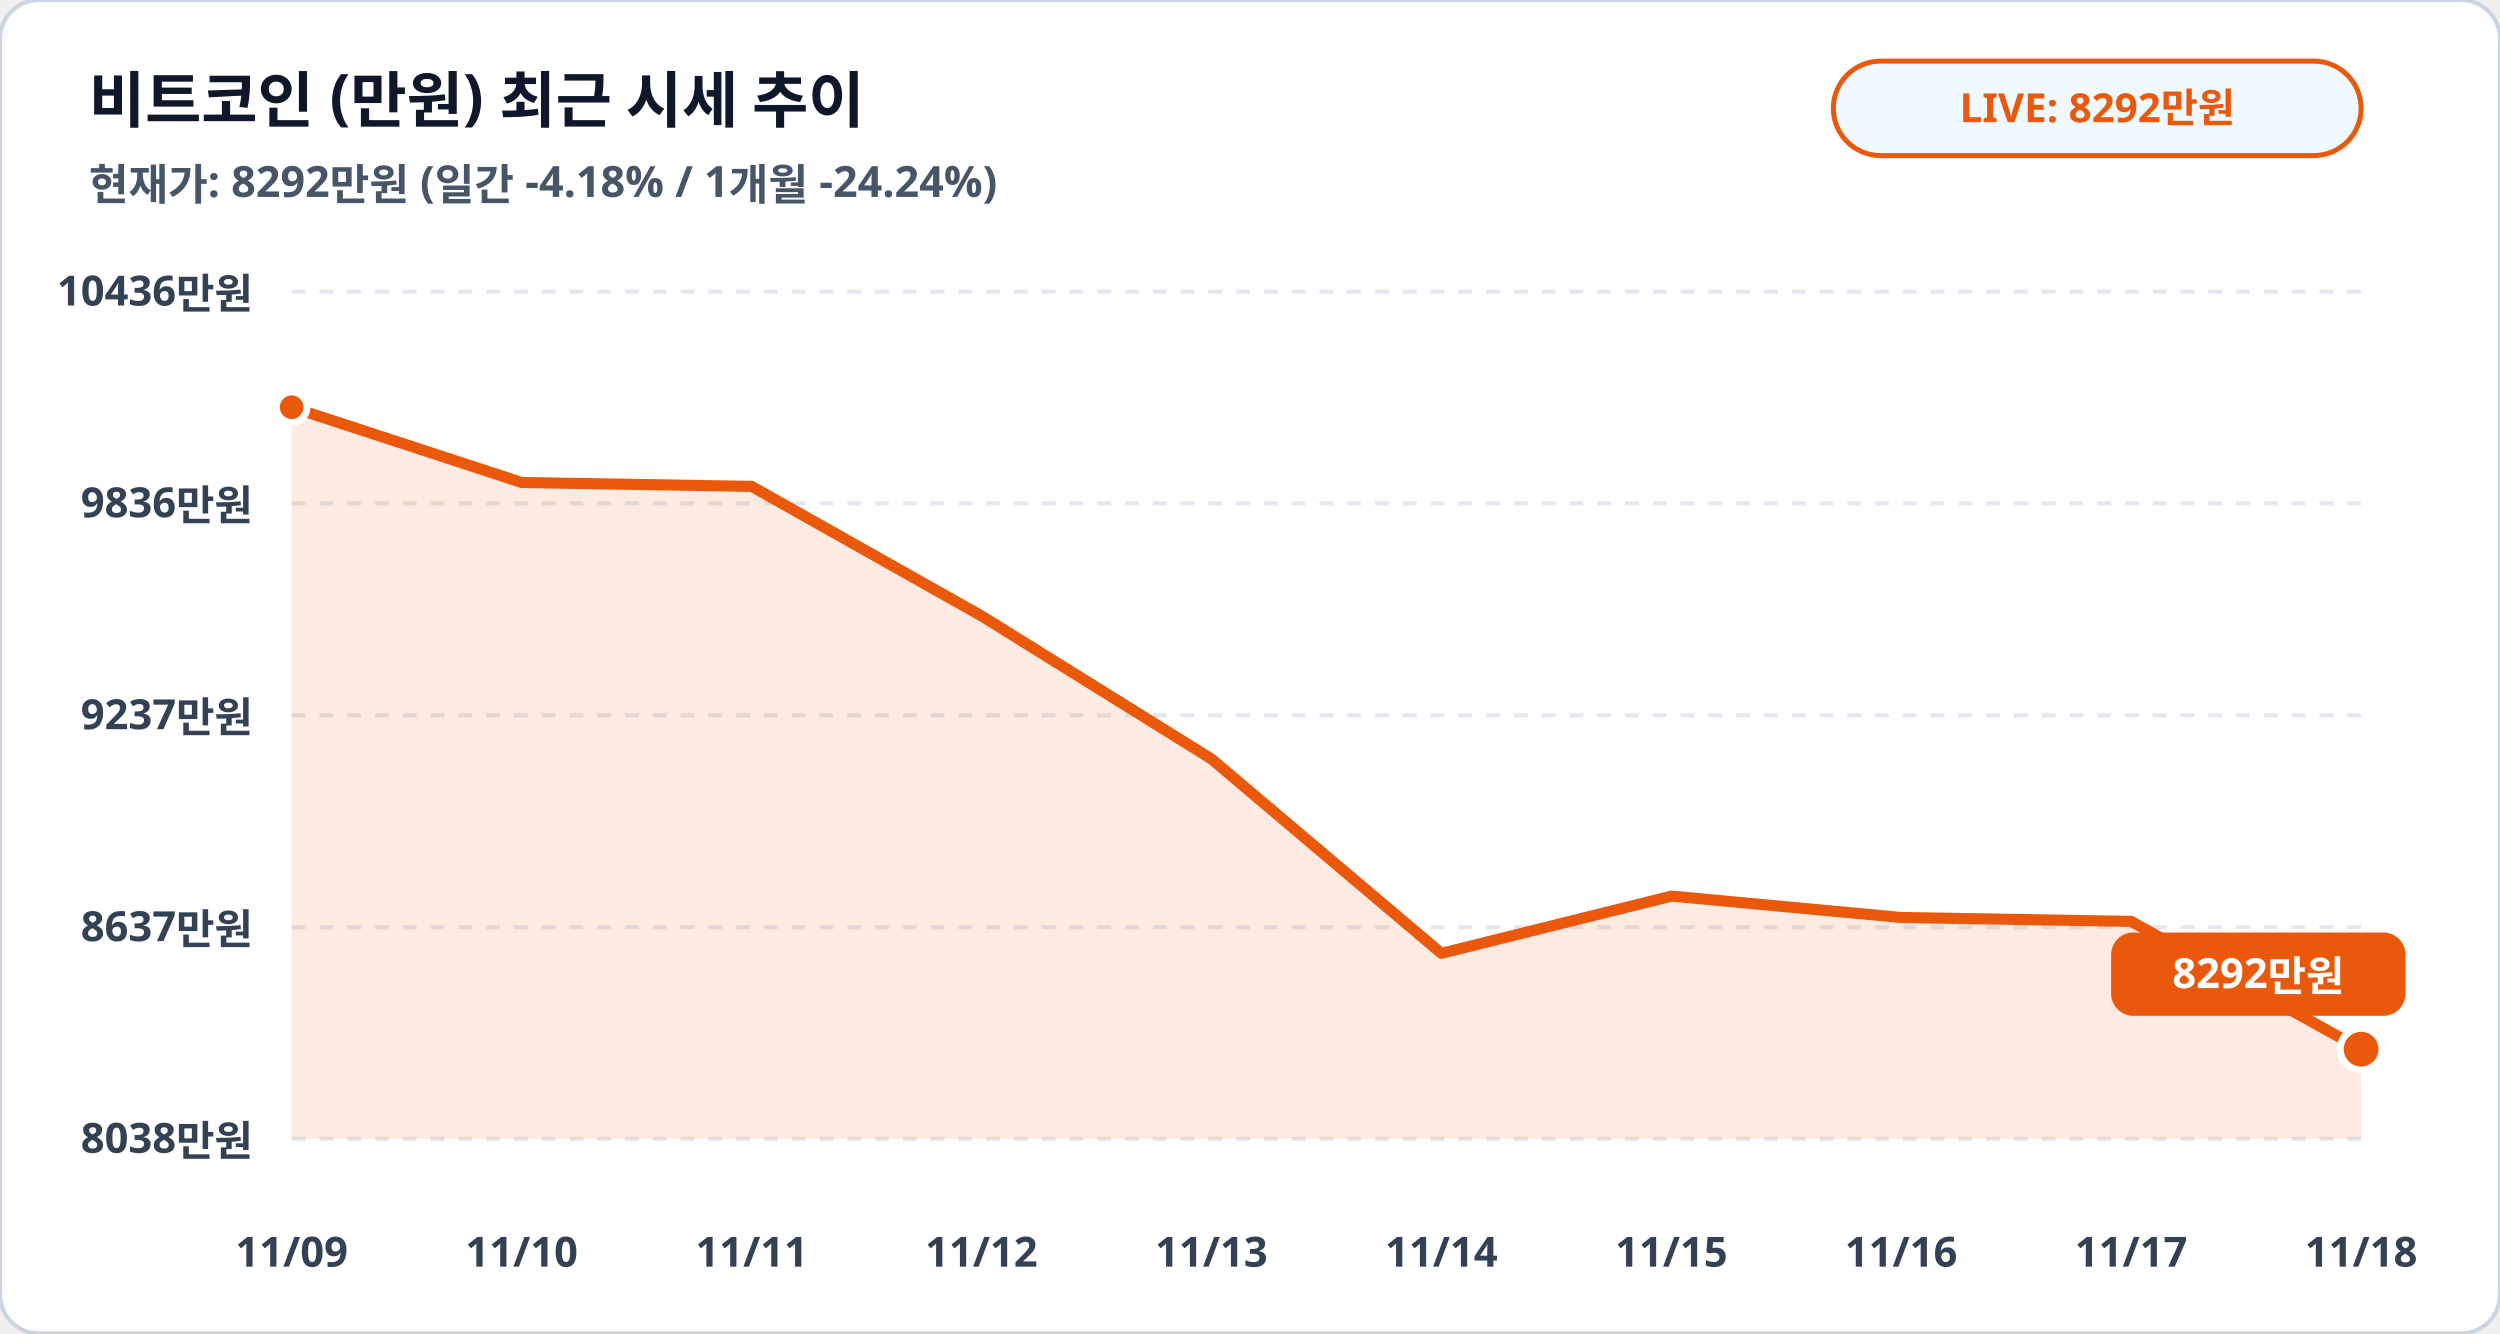
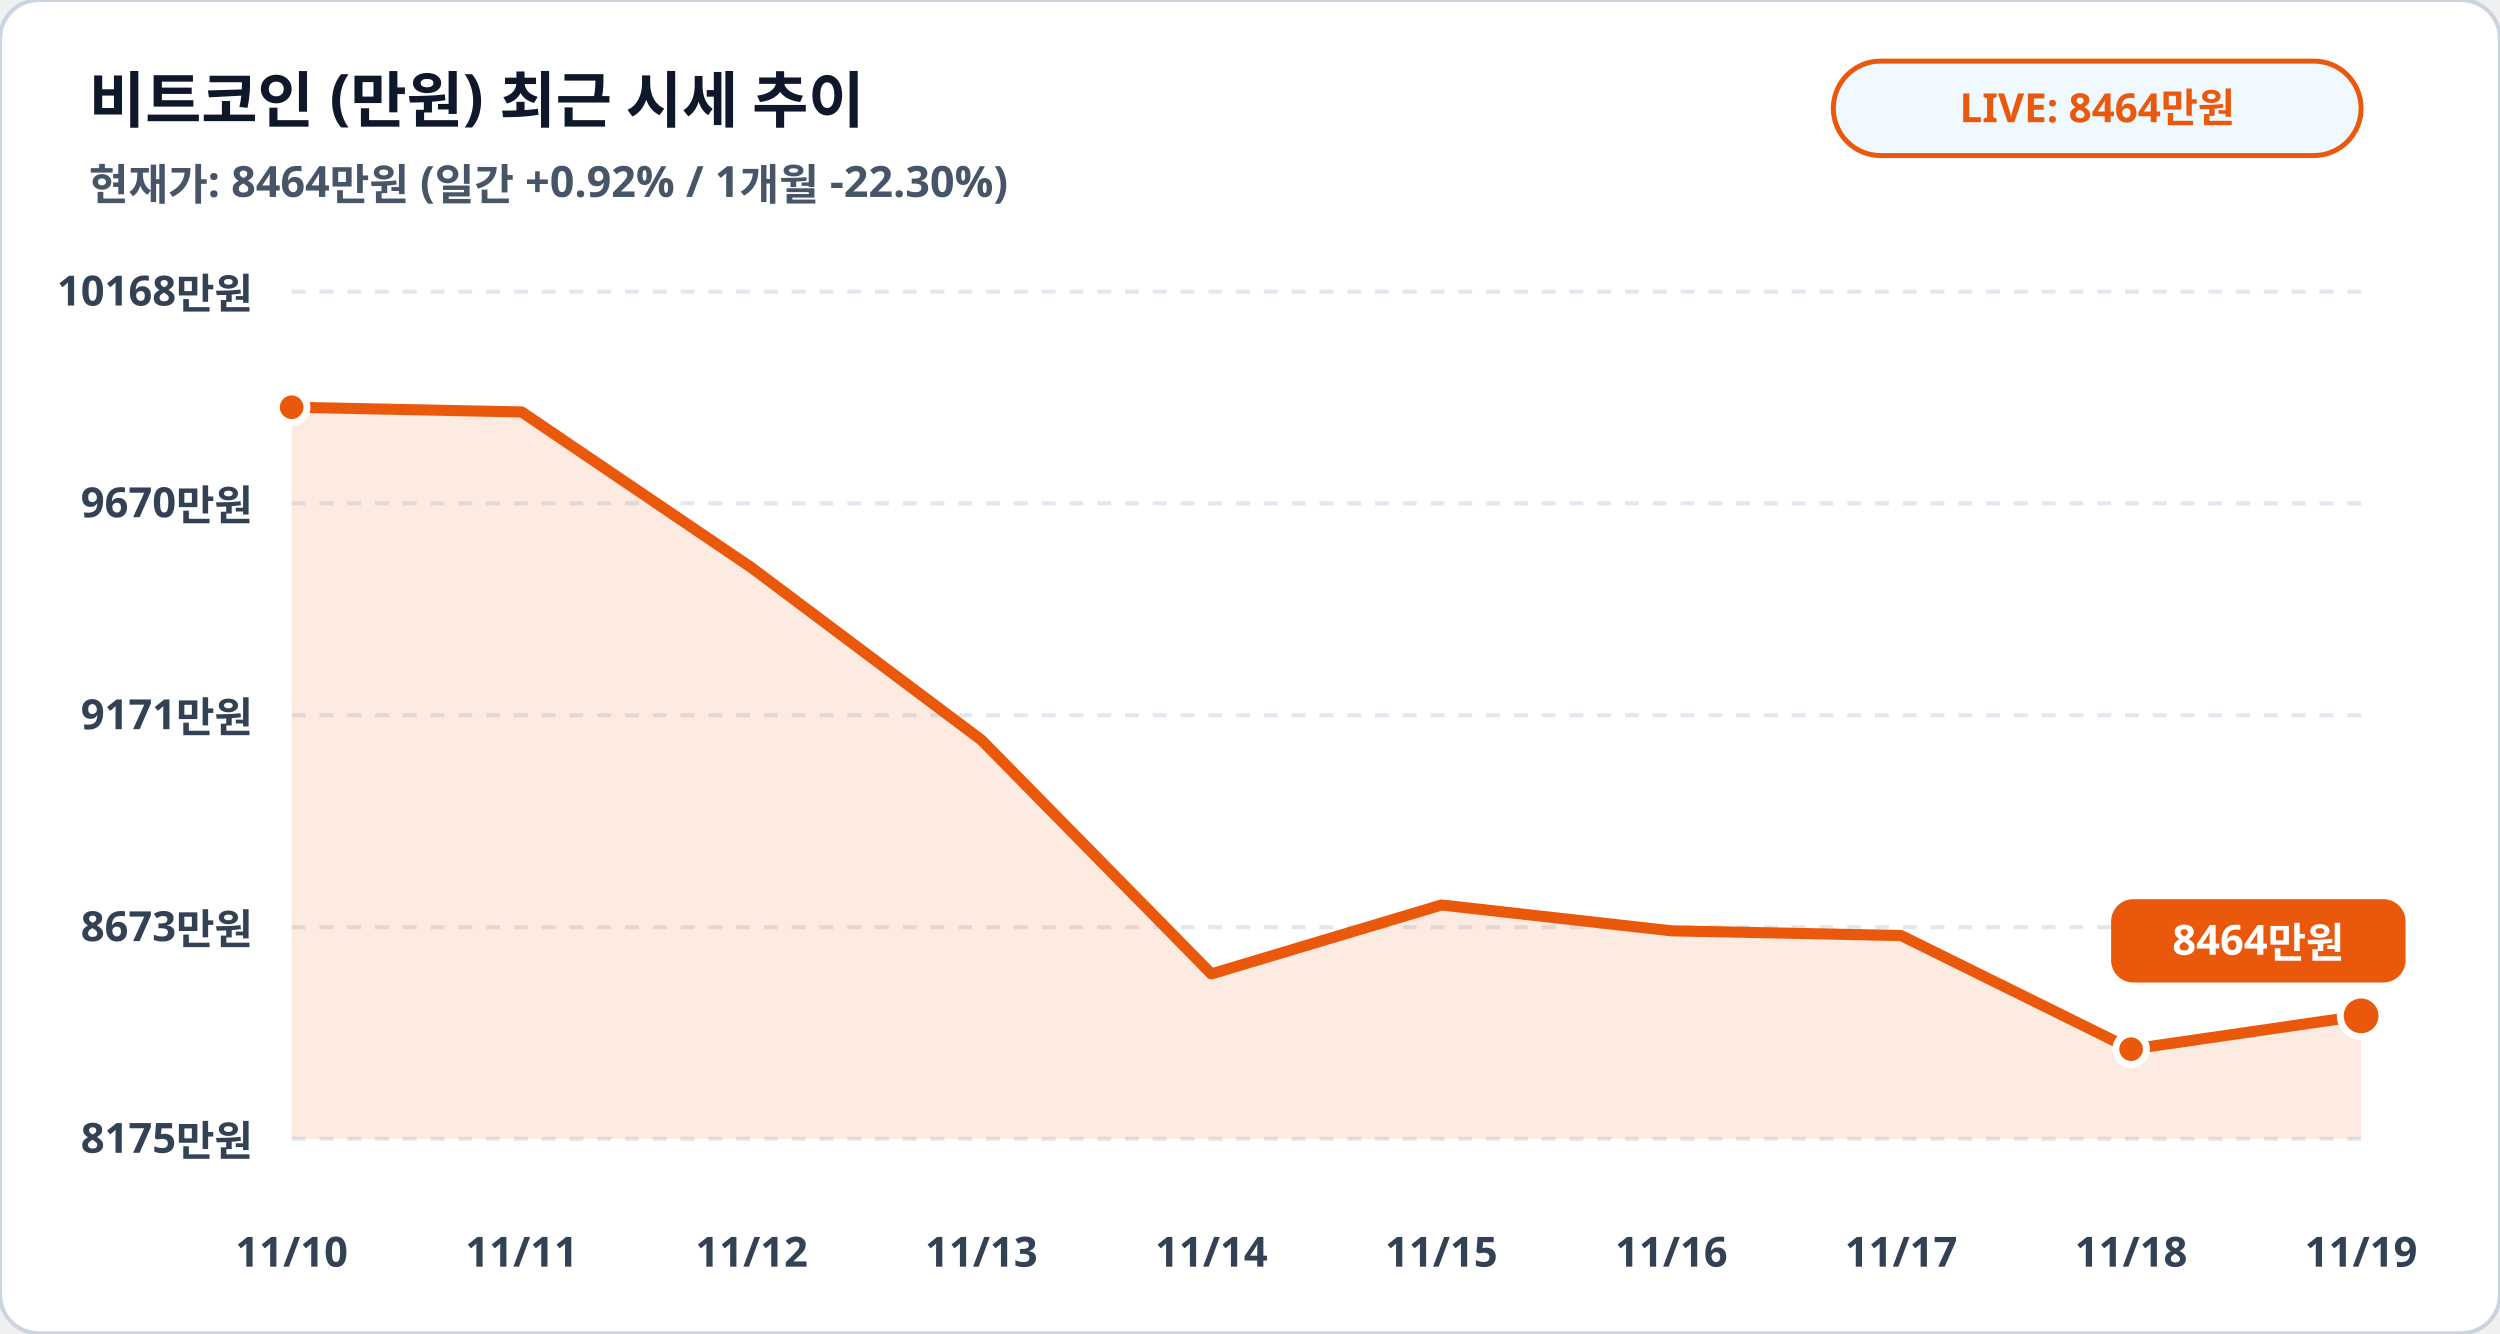
<svg xmlns="http://www.w3.org/2000/svg" viewBox="0 0 900 480" width="100%" height="100%">
  <rect width="900" height="480" rx="14" fill="#ffffff" stroke="#cbd5e1" stroke-width="1.5" />
  <text x="32" y="44" fill="#0f172a" font-family="Pretendard, sans-serif" font-size="22" font-weight="900">비트코인 (만원) 최근 시세 추이</text>
-   <text x="32" y="72" fill="#475569" font-family="Pretendard, sans-serif" font-size="15.5" font-weight="600">현재가: 8292만원 (일간 -4.18% / 1개월 -24.24%)</text>
+   <text x="32" y="72" fill="#475569" font-family="Pretendard, sans-serif" font-size="15.5" font-weight="600">현재가: 8464만원 (일간 +0.92% / 1개월 -22.30%)</text>
  <rect x="660" y="22" width="190" height="34" rx="17" fill="#f0f9ff" stroke="#ea580c" stroke-width="1.8" />
-   <text x="755" y="44" fill="#ea580c" font-family="Pretendard, sans-serif" font-size="14.5" font-weight="800" text-anchor="middle">LIVE: 8292만원</text>
+   <text x="755" y="44" fill="#ea580c" font-family="Pretendard, sans-serif" font-size="14.5" font-weight="800" text-anchor="middle">LIVE: 8464만원</text>
  <line x1="105" y1="105.0" x2="850" y2="105.0" stroke="#e2e8f0" stroke-width="1.5" stroke-dasharray="5,5" />
-   <text x="91" y="110.0" fill="#334155" font-family="Pretendard, sans-serif" font-size="15" font-weight="700" text-anchor="end">10436만원</text>
+   <text x="91" y="110.0" fill="#334155" font-family="Pretendard, sans-serif" font-size="15" font-weight="700" text-anchor="end">10168만원</text>
  <line x1="105" y1="181.2" x2="850" y2="181.2" stroke="#e2e8f0" stroke-width="1.5" stroke-dasharray="5,5" />
-   <text x="91" y="186.2" fill="#334155" font-family="Pretendard, sans-serif" font-size="15" font-weight="700" text-anchor="end">9836만원</text>
+   <text x="91" y="186.2" fill="#334155" font-family="Pretendard, sans-serif" font-size="15" font-weight="700" text-anchor="end">9670만원</text>
  <line x1="105" y1="257.5" x2="850" y2="257.5" stroke="#e2e8f0" stroke-width="1.5" stroke-dasharray="5,5" />
-   <text x="91" y="262.5" fill="#334155" font-family="Pretendard, sans-serif" font-size="15" font-weight="700" text-anchor="end">9237만원</text>
+   <text x="91" y="262.5" fill="#334155" font-family="Pretendard, sans-serif" font-size="15" font-weight="700" text-anchor="end">9171만원</text>
  <line x1="105" y1="333.8" x2="850" y2="333.8" stroke="#e2e8f0" stroke-width="1.5" stroke-dasharray="5,5" />
-   <text x="91" y="338.8" fill="#334155" font-family="Pretendard, sans-serif" font-size="15" font-weight="700" text-anchor="end">8637만원</text>
+   <text x="91" y="338.8" fill="#334155" font-family="Pretendard, sans-serif" font-size="15" font-weight="700" text-anchor="end">8673만원</text>
  <line x1="105" y1="410.0" x2="850" y2="410.0" stroke="#e2e8f0" stroke-width="1.5" stroke-dasharray="5,5" />
-   <text x="91" y="415.0" fill="#334155" font-family="Pretendard, sans-serif" font-size="15" font-weight="700" text-anchor="end">8038만원</text>
-   <polygon points="105.0,410.0 105.0,146.6 187.8,173.7 270.6,175.1 353.3,221.7 436.1,273.2 518.9,343.2 601.7,322.6 684.4,330.3 767.2,331.7 850.0,377.7 850.0,410.0" fill="#ea580c" fill-opacity="0.12" />
-   <polyline fill="none" stroke="#ea580c" stroke-width="4" stroke-linecap="round" stroke-linejoin="round" points="105.0,146.6 187.8,173.7 270.6,175.1 353.3,221.7 436.1,273.2 518.9,343.2 601.7,322.6 684.4,330.3 767.2,331.7 850.0,377.7" />
+   <text x="91" y="415.0" fill="#334155" font-family="Pretendard, sans-serif" font-size="15" font-weight="700" text-anchor="end">8175만원</text>
+   <polygon points="105.0,410.0 105.0,146.6 187.8,148.3 270.6,204.4 353.3,266.4 436.1,350.6 518.9,325.8 601.7,335.1 684.4,336.8 767.2,377.7 850.0,365.7 850.0,410.0" fill="#ea580c" fill-opacity="0.12" />
+   <polyline fill="none" stroke="#ea580c" stroke-width="4" stroke-linecap="round" stroke-linejoin="round" points="105.0,146.6 187.8,148.3 270.6,204.4 353.3,266.4 436.1,350.6 518.9,325.8 601.7,335.1 684.4,336.8 767.2,377.7 850.0,365.7" />
  <circle cx="105.0" cy="146.6" r="5.5" fill="#ea580c" stroke="#ffffff" stroke-width="2.5" />
-   <circle cx="850.0" cy="377.7" r="7.5" fill="#ea580c" stroke="#ffffff" stroke-width="2.5" />
-   <rect x="760.0" y="335.7" width="106" height="30" rx="8" fill="#ea580c" />
-   <text x="813.0" y="355.7" fill="#ffffff" font-family="Pretendard, sans-serif" font-size="15" font-weight="800" text-anchor="middle">8292만원</text>
-   <text x="105.0" y="456" fill="#334155" font-family="Pretendard, sans-serif" font-size="15" font-weight="700" text-anchor="middle">11/09</text>
-   <text x="187.8" y="456" fill="#334155" font-family="Pretendard, sans-serif" font-size="15" font-weight="700" text-anchor="middle">11/10</text>
-   <text x="270.6" y="456" fill="#334155" font-family="Pretendard, sans-serif" font-size="15" font-weight="700" text-anchor="middle">11/11</text>
-   <text x="353.3" y="456" fill="#334155" font-family="Pretendard, sans-serif" font-size="15" font-weight="700" text-anchor="middle">11/12</text>
-   <text x="436.1" y="456" fill="#334155" font-family="Pretendard, sans-serif" font-size="15" font-weight="700" text-anchor="middle">11/13</text>
-   <text x="518.9" y="456" fill="#334155" font-family="Pretendard, sans-serif" font-size="15" font-weight="700" text-anchor="middle">11/14</text>
-   <text x="601.7" y="456" fill="#334155" font-family="Pretendard, sans-serif" font-size="15" font-weight="700" text-anchor="middle">11/15</text>
-   <text x="684.4" y="456" fill="#334155" font-family="Pretendard, sans-serif" font-size="15" font-weight="700" text-anchor="middle">11/16</text>
-   <text x="767.2" y="456" fill="#334155" font-family="Pretendard, sans-serif" font-size="15" font-weight="700" text-anchor="middle">11/17</text>
-   <text x="850.0" y="456" fill="#334155" font-family="Pretendard, sans-serif" font-size="15" font-weight="700" text-anchor="middle">11/18</text>
+   <circle cx="767.2" cy="377.7" r="5.5" fill="#ea580c" stroke="#ffffff" stroke-width="2.5" />
+   <circle cx="850.0" cy="365.7" r="7.5" fill="#ea580c" stroke="#ffffff" stroke-width="2.5" />
+   <rect x="760.0" y="323.7" width="106" height="30" rx="8" fill="#ea580c" />
+   <text x="813.0" y="343.7" fill="#ffffff" font-family="Pretendard, sans-serif" font-size="15" font-weight="800" text-anchor="middle">8464만원</text>
+   <text x="105.0" y="456" fill="#334155" font-family="Pretendard, sans-serif" font-size="15" font-weight="700" text-anchor="middle">11/10</text>
+   <text x="187.8" y="456" fill="#334155" font-family="Pretendard, sans-serif" font-size="15" font-weight="700" text-anchor="middle">11/11</text>
+   <text x="270.6" y="456" fill="#334155" font-family="Pretendard, sans-serif" font-size="15" font-weight="700" text-anchor="middle">11/12</text>
+   <text x="353.3" y="456" fill="#334155" font-family="Pretendard, sans-serif" font-size="15" font-weight="700" text-anchor="middle">11/13</text>
+   <text x="436.1" y="456" fill="#334155" font-family="Pretendard, sans-serif" font-size="15" font-weight="700" text-anchor="middle">11/14</text>
+   <text x="518.9" y="456" fill="#334155" font-family="Pretendard, sans-serif" font-size="15" font-weight="700" text-anchor="middle">11/15</text>
+   <text x="601.7" y="456" fill="#334155" font-family="Pretendard, sans-serif" font-size="15" font-weight="700" text-anchor="middle">11/16</text>
+   <text x="684.4" y="456" fill="#334155" font-family="Pretendard, sans-serif" font-size="15" font-weight="700" text-anchor="middle">11/17</text>
+   <text x="767.2" y="456" fill="#334155" font-family="Pretendard, sans-serif" font-size="15" font-weight="700" text-anchor="middle">11/18</text>
+   <text x="850.0" y="456" fill="#334155" font-family="Pretendard, sans-serif" font-size="15" font-weight="700" text-anchor="middle">11/19</text>
</svg>
